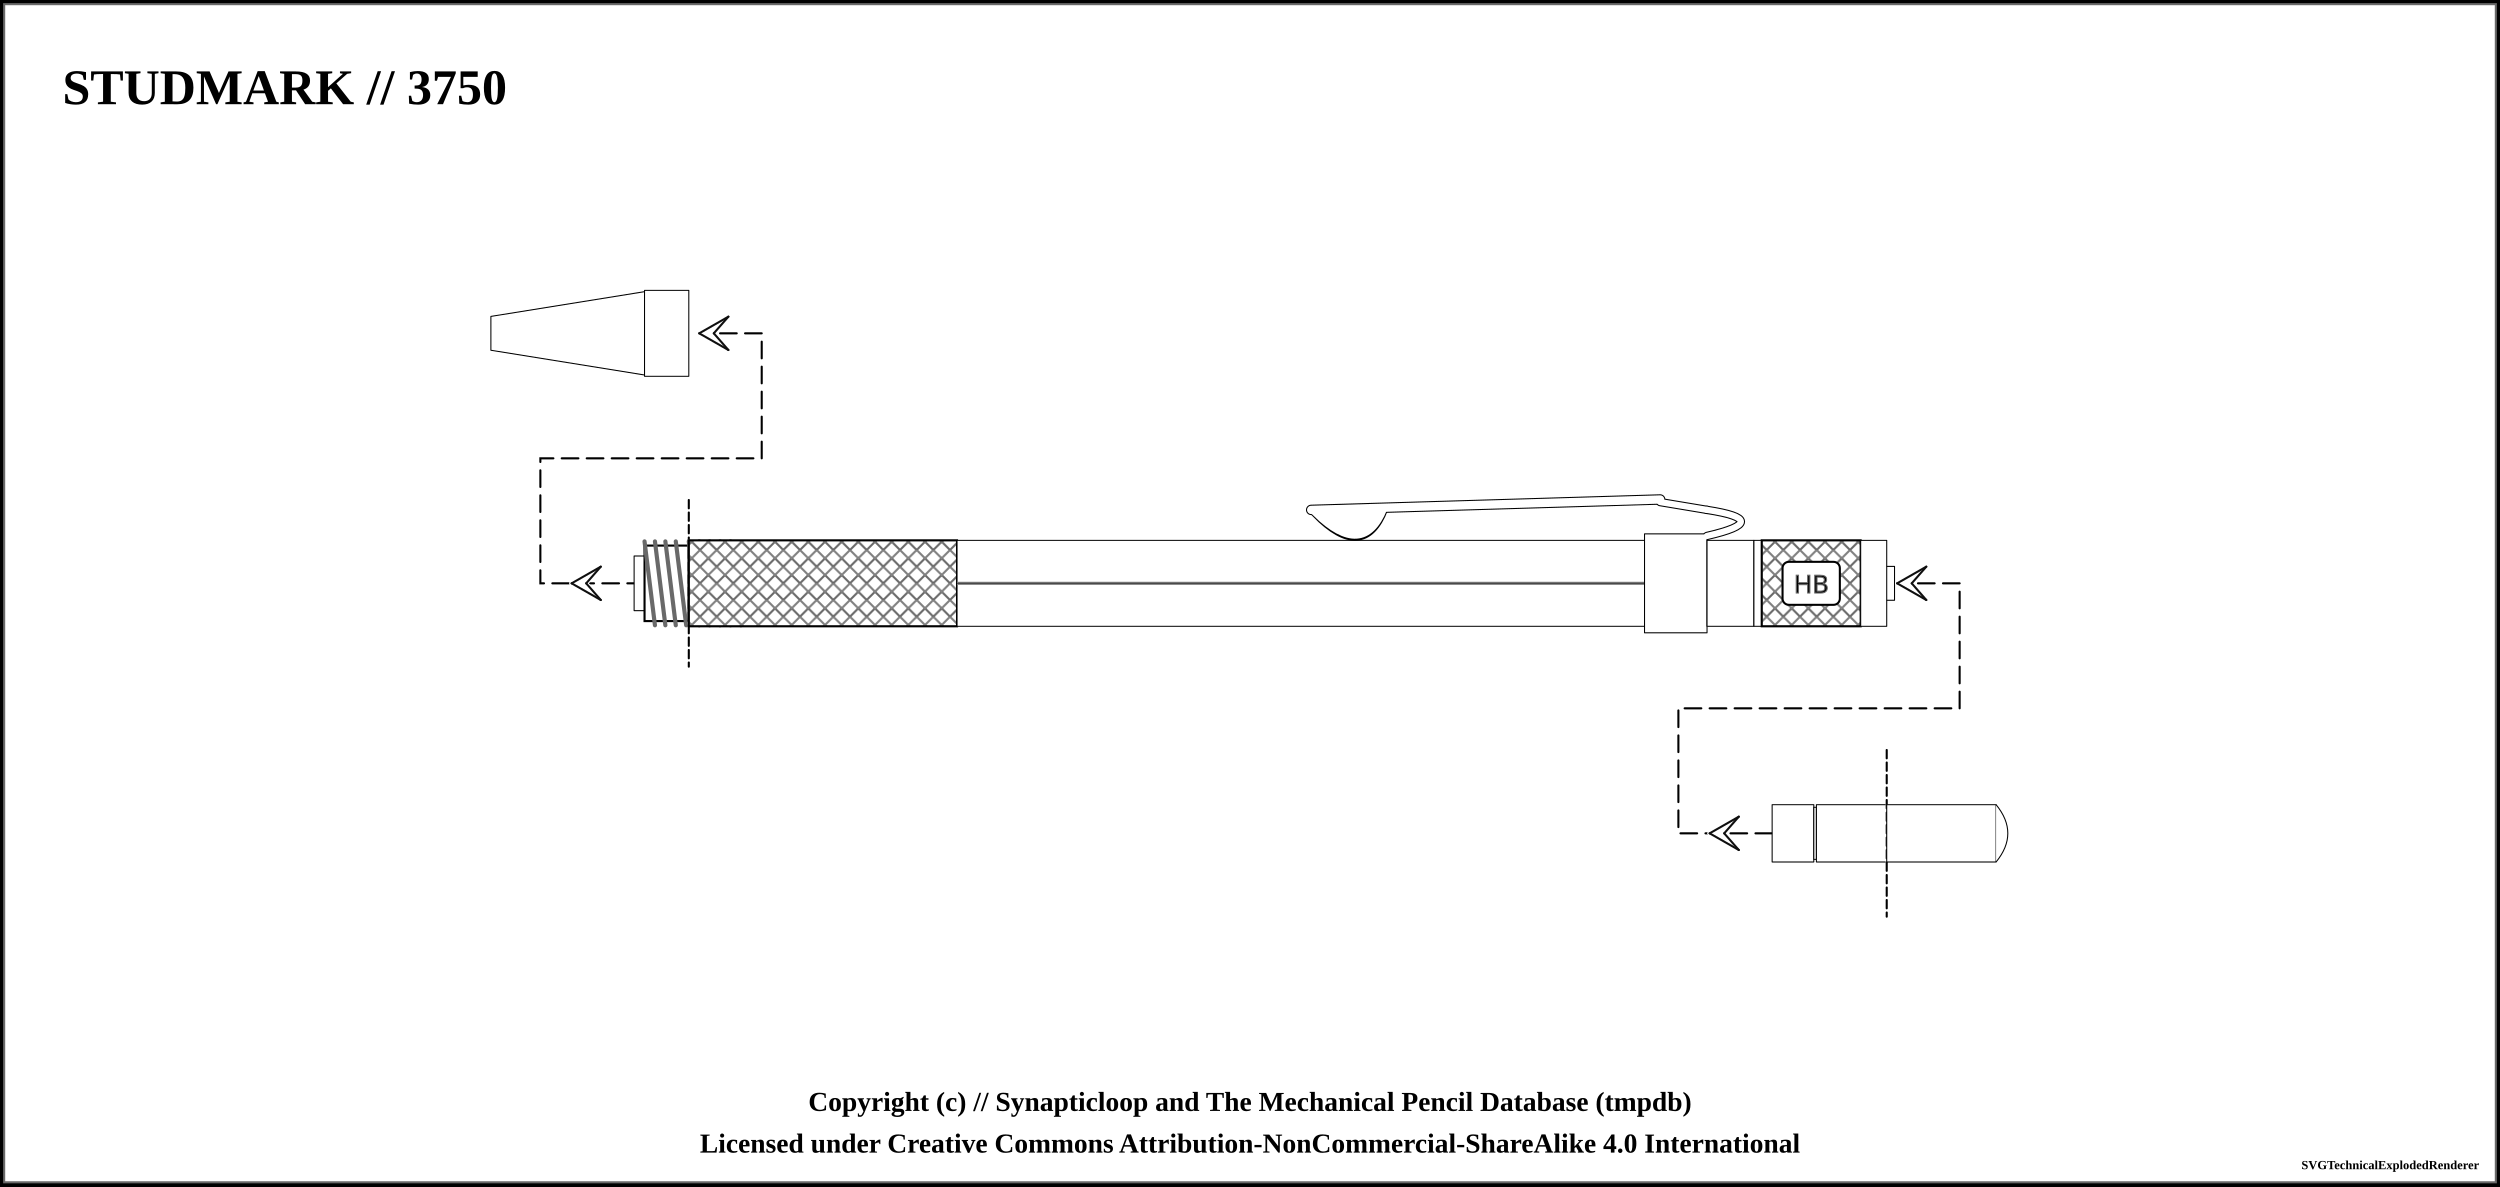
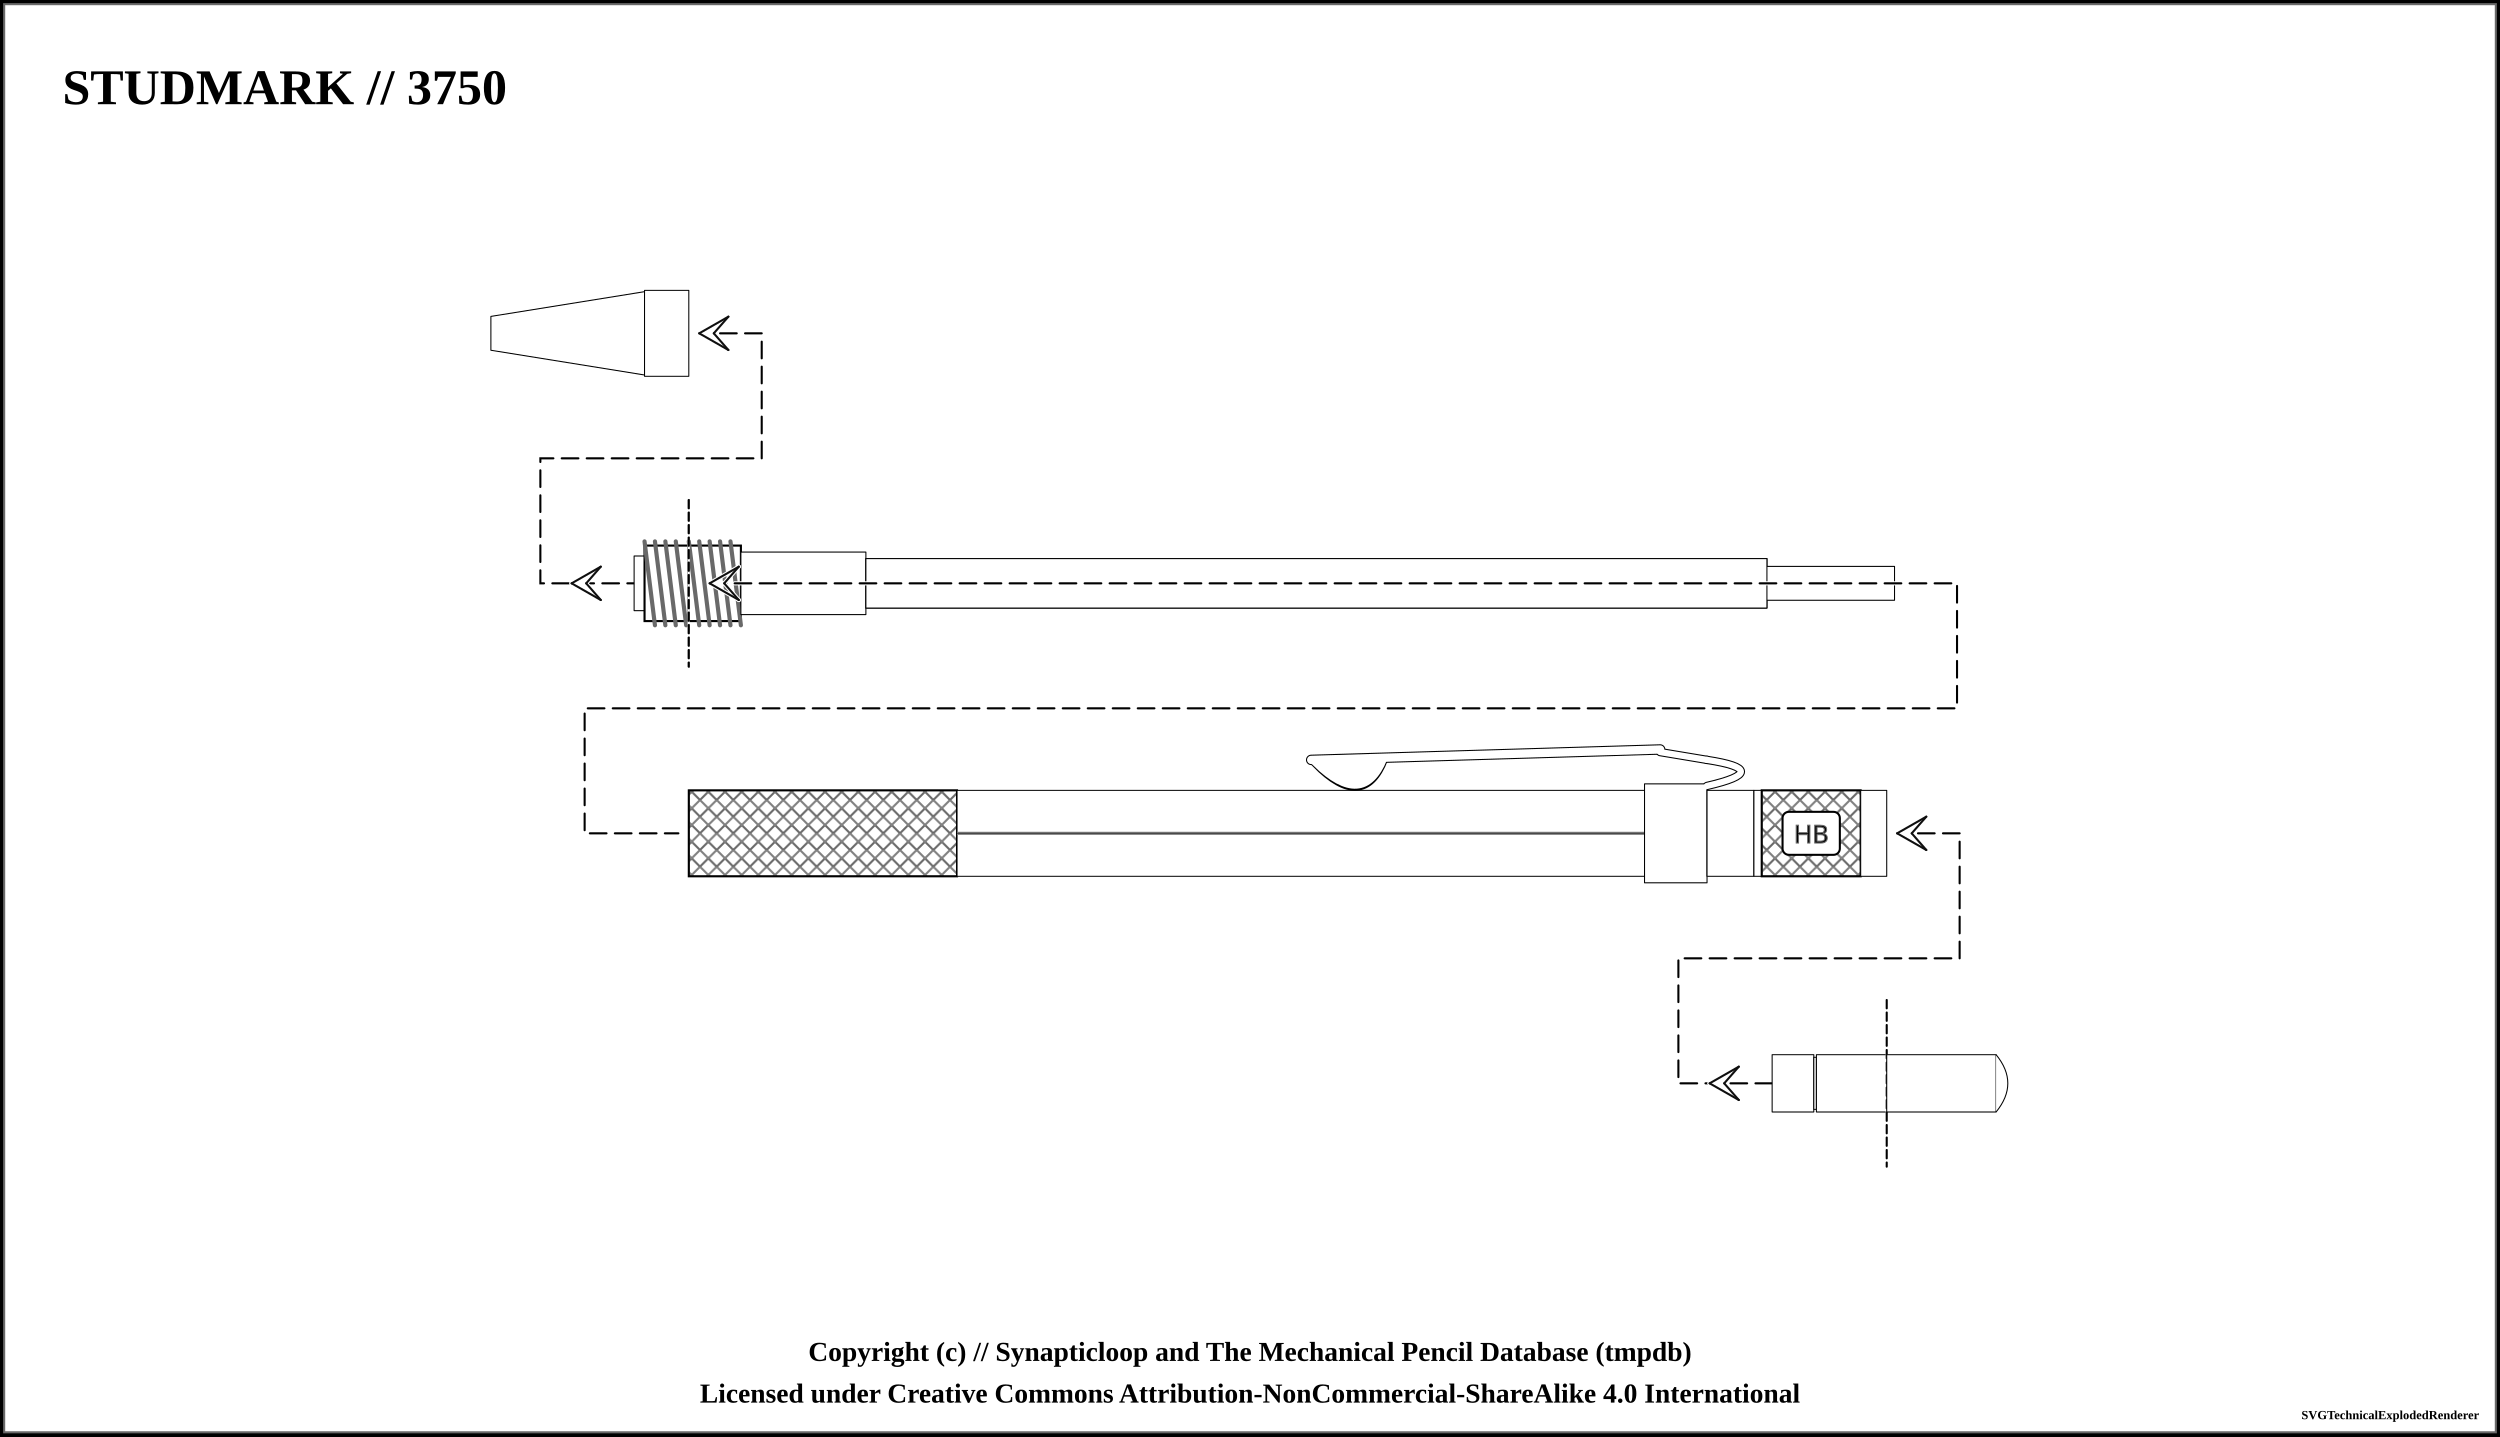
- <svg xmlns="http://www.w3.org/2000/svg" width="1200" height="569.5">
+ <svg xmlns="http://www.w3.org/2000/svg" width="1200" height="689.5">
  <pattern id="knurled-large" patternUnits="userSpaceOnUse" width="12" height="12">
    <path stroke="dimgray" stroke-linecap="round" stroke-width="1" d="M 6,6 L 12,12" />
    <path stroke="dimgray" stroke-linecap="round" stroke-width="1" d="M 6,6 L 0,12" />
    <path stroke="gray" stroke-linecap="round" stroke-width="1" d="M 6,6 L 12,0" />
    <path stroke="gray" stroke-linecap="round" stroke-width="1" d="M 6,6 L 0,0" />
  </pattern>
  <pattern id="knurled-small" patternUnits="userSpaceOnUse" width="4" height="4">
    <path stroke="dimgray" stroke-linecap="round" stroke-width="1" d="M 2,2 L 4,4" />
    <path stroke="dimgray" stroke-linecap="round" stroke-width="1" d="M 2,2 L 0,4" />
    <path stroke="gray" stroke-linecap="round" stroke-width="1" d="M 2,2 L 4,0" />
    <path stroke="gray" stroke-linecap="round" stroke-width="1" d="M 2,2 L 0,0" />
  </pattern>
  <pattern id="knurled" patternUnits="userSpaceOnUse" width="8" height="8">
    <path stroke="dimgray" stroke-linecap="round" stroke-width="1" d="M 4,4 L 8,8" />
    <path stroke="dimgray" stroke-linecap="round" stroke-width="1" d="M 4,4 L 0,8" />
    <path stroke="gray" stroke-linecap="round" stroke-width="1" d="M 4,4 L 8,0" />
    <path stroke="gray" stroke-linecap="round" stroke-width="1" d="M 4,4 L 0,0" />
  </pattern>
  <pattern id="lined" patternUnits="userSpaceOnUse" width="3" height="3">
    <path stroke="dimgray" stroke-linecap="round" stroke-width="1" d="M 0,0 L 3,0" />
  </pattern>
  <pattern id="ridged" patternUnits="userSpaceOnUse" width="3" height="3">
    <path stroke="dimgray" stroke-linecap="round" stroke-width="1" d="M 0,0 L 0,3" />
  </pattern>
  <pattern id="spring" patternUnits="userSpaceOnUse" width="8" height="100">
    <path stroke="dimgray" stroke-linecap="round" stroke-width="2" d="M 1,1 L 9,99" />
    <path stroke="white" stroke-linecap="round" stroke-width="1" d="M 1,1 L 9,99" />
  </pattern>
  <pattern id="knurled" patternUnits="userSpaceOnUse" width="8" height="8">
    <path stroke="dimgray" stroke-linecap="round" stroke-width="1" d="M 4,4 L 8,8" />
    <path stroke="dimgray" stroke-linecap="round" stroke-width="1" d="M 4,4 L 0,8" />
    <path stroke="gray" stroke-linecap="round" stroke-width="1" d="M 4,4 L 8,0" />
    <path stroke="gray" stroke-linecap="round" stroke-width="1" d="M 4,4 L 0,0" />
  </pattern>
-   <rect x="0" y="0" width="1200" height="569.5" fill="white" stroke="black" stroke-width="4" />
-   <rect x="2" y="2" width="1196" height="565.5" fill="white" stroke="dimgray" stroke-width="1" />
+   <rect x="0" y="0" width="1200" height="689.5" fill="white" stroke="black" stroke-width="4" />
+   <rect x="2" y="2" width="1196" height="685.5" fill="white" stroke="dimgray" stroke-width="1" />
  <g transform="rotate(0 0 0)">
    <text x="30" y="50" font-size="2.0em" font-weight="bold"> STUDMARK // 3750 </text>
    <path d="M235.625 151.875 L309.375 140 L309.375 180 L235.625 168.125 Z" stroke-width="0.5" stroke="black" stroke-linejoin="round" fill="white" fill-opacity="1" />
    <path d="M309.375 139.375 L330.625 139.375 L330.625 180.625 L309.375 180.625 Z" stroke-width="0.5" stroke="black" stroke-linejoin="round" fill="white" fill-opacity="1" />
    <path d="M 345.625 160 L 365.625 160 L 365.625 220 L 259.375 220 L 259.375 280 L 304.375 280 " fill="none" stroke="white" stroke-width="2" stroke-dasharray="8,4" stroke-linecap="round" />
    <path d="M 345.625 160 L 365.625 160 L 365.625 220 L 259.375 220 L 259.375 280 L 304.375 280 " fill="none" stroke="black" stroke-width="1" stroke-dasharray="8,4" stroke-linecap="round" />
    <line x1="335.625" y1="160" x2="342.625" y2="160" stroke-linecap="round" stroke="#ffffff" stroke-width="2.0" />
    <line x1="335.625" y1="160" x2="349.625" y2="152" stroke-linecap="round" stroke="#ffffff" stroke-width="2.0" />
    <line x1="349.625" y1="152" x2="342.625" y2="160" stroke-linecap="round" stroke="#ffffff" stroke-width="2.0" />
    <line x1="335.625" y1="160" x2="349.625" y2="168" stroke-linecap="round" stroke="#ffffff" stroke-width="2.0" />
    <line x1="349.625" y1="168" x2="342.625" y2="160" stroke-linecap="round" stroke="#ffffff" stroke-width="2.0" />
    <line x1="335.625" y1="160" x2="349.625" y2="152" stroke-linecap="round" stroke="#0f0f0f" stroke-width="1.0" />
    <line x1="349.625" y1="152" x2="342.625" y2="160" stroke-linecap="round" stroke="#0f0f0f" stroke-width="1.0" />
    <line x1="335.625" y1="160" x2="349.625" y2="168" stroke-linecap="round" stroke="#0f0f0f" stroke-width="1.0" />
    <line x1="349.625" y1="168" x2="342.625" y2="160" stroke-linecap="round" stroke="#0f0f0f" stroke-width="1.0" />
    <line x1="274.375" y1="280" x2="281.375" y2="280" stroke-linecap="round" stroke="#ffffff" stroke-width="2.0" />
    <line x1="274.375" y1="280" x2="288.375" y2="272" stroke-linecap="round" stroke="#ffffff" stroke-width="2.0" />
    <line x1="288.375" y1="272" x2="281.375" y2="280" stroke-linecap="round" stroke="#ffffff" stroke-width="2.0" />
    <line x1="274.375" y1="280" x2="288.375" y2="288" stroke-linecap="round" stroke="#ffffff" stroke-width="2.0" />
    <line x1="288.375" y1="288" x2="281.375" y2="280" stroke-linecap="round" stroke="#ffffff" stroke-width="2.0" />
    <line x1="274.375" y1="280" x2="288.375" y2="272" stroke-linecap="round" stroke="#0f0f0f" stroke-width="1.0" />
    <line x1="288.375" y1="272" x2="281.375" y2="280" stroke-linecap="round" stroke="#0f0f0f" stroke-width="1.0" />
    <line x1="274.375" y1="280" x2="288.375" y2="288" stroke-linecap="round" stroke="#0f0f0f" stroke-width="1.0" />
    <line x1="288.375" y1="288" x2="281.375" y2="280" stroke-linecap="round" stroke="#0f0f0f" stroke-width="1.0" />
    <path d="M304.375 266.875 L309.375 266.875 L309.375 293.125 L304.375 293.125 Z" stroke-width="0.5" stroke="black" stroke-linejoin="round" fill="white" fill-opacity="1" />
    <path d="M309.375 261.875 L330.625 261.875 L330.625 298.125 L309.375 298.125 Z" stroke-width="0.5" stroke="black" stroke-linejoin="round" fill="white" fill-opacity="1" />
    <path d="M309.375 261.875 L330.625 261.875 L330.625 298.125 L309.375 298.125 Z" stroke-width="1.0" stroke="black" fill="url(#threaded)" />
    <line x1="309.375" y1="259.875" x2="314.375" y2="300.125" stroke="dimgray" stroke-linecap="round" stroke-width="2" />
    <line x1="309.375" y1="259.875" x2="314.375" y2="300.125" stroke="[object Object]" stroke-linecap="round" stroke-width="1" />
    <line x1="314.375" y1="259.875" x2="319.375" y2="300.125" stroke="dimgray" stroke-linecap="round" stroke-width="2" />
    <line x1="314.375" y1="259.875" x2="319.375" y2="300.125" stroke="[object Object]" stroke-linecap="round" stroke-width="1" />
    <line x1="319.375" y1="259.875" x2="324.375" y2="300.125" stroke="dimgray" stroke-linecap="round" stroke-width="2" />
    <line x1="319.375" y1="259.875" x2="324.375" y2="300.125" stroke="[object Object]" stroke-linecap="round" stroke-width="1" />
    <line x1="324.375" y1="259.875" x2="329.375" y2="300.125" stroke="dimgray" stroke-linecap="round" stroke-width="2" />
    <line x1="324.375" y1="259.875" x2="329.375" y2="300.125" stroke="[object Object]" stroke-linecap="round" stroke-width="1" />
    <line x1="330.625" y1="240" x2="330.625" y2="320" stroke="white" stroke-linecap="round" stroke-width="1" />
    <line x1="330.625" y1="240" x2="330.625" y2="320" stroke="black" stroke-linecap="round" stroke-dasharray="4,2" stroke-width="1" />
    <path d="M330.625 261.875 L355.625 261.875 L355.625 298.125 L330.625 298.125 Z" stroke-width="0.5" stroke="black" stroke-linejoin="round" fill="white" fill-opacity="1" />
    <path d="M330.625 261.875 L355.625 261.875 L355.625 298.125 L330.625 298.125 Z" stroke-width="1.0" stroke="black" fill="url(#threaded)" />
    <line x1="330.625" y1="259.875" x2="335.625" y2="300.125" stroke="dimgray" stroke-linecap="round" stroke-width="2" />
    <line x1="330.625" y1="259.875" x2="335.625" y2="300.125" stroke="[object Object]" stroke-linecap="round" stroke-width="1" />
    <line x1="335.625" y1="259.875" x2="340.625" y2="300.125" stroke="dimgray" stroke-linecap="round" stroke-width="2" />
    <line x1="335.625" y1="259.875" x2="340.625" y2="300.125" stroke="[object Object]" stroke-linecap="round" stroke-width="1" />
    <line x1="340.625" y1="259.875" x2="345.625" y2="300.125" stroke="dimgray" stroke-linecap="round" stroke-width="2" />
    <line x1="340.625" y1="259.875" x2="345.625" y2="300.125" stroke="[object Object]" stroke-linecap="round" stroke-width="1" />
    <line x1="345.625" y1="259.875" x2="350.625" y2="300.125" stroke="dimgray" stroke-linecap="round" stroke-width="2" />
    <line x1="345.625" y1="259.875" x2="350.625" y2="300.125" stroke="[object Object]" stroke-linecap="round" stroke-width="1" />
    <line x1="350.625" y1="259.875" x2="355.625" y2="300.125" stroke="dimgray" stroke-linecap="round" stroke-width="2" />
    <line x1="350.625" y1="259.875" x2="355.625" y2="300.125" stroke="[object Object]" stroke-linecap="round" stroke-width="1" />
    <path d="M355.625 265 L415.625 265 L415.625 295 L355.625 295 Z" stroke-width="0.5" stroke="black" stroke-linejoin="round" fill="white" fill-opacity="1" />
    <path d="M415.625 268.125 L848.125 268.125 L848.125 291.875 L415.625 291.875 Z" stroke-width="0.5" stroke="black" stroke-linejoin="round" fill="white" fill-opacity="1" />
    <path d="M826.875 271.875 L909.375 271.875 L909.375 288.125 L826.875 288.125 Z" stroke-width="0.5" stroke="black" stroke-linejoin="round" fill="white" fill-opacity="1" />
    <path d="M415.625 268.125 L848.125 268.125 L848.125 291.875 L415.625 291.875 Z" stroke-width="0.5" stroke="black" stroke-linejoin="round" fill="white" fill-opacity="1" />
-     <path d="M330.625 259.375 L459.375 259.375 L459.375 300.625 L330.625 300.625 Z" stroke-width="0.5" stroke="black" stroke-linejoin="round" fill="white" fill-opacity="1" />
-     <path d="M330.625 259.375 L459.375 259.375 L459.375 300.625 L330.625 300.625 Z" stroke-width="1.0" stroke="black" fill="url(#knurled)" />
-     <path d="M459.375 259.375 L789.375 259.375 L789.375 300.625 L459.375 300.625 Z" stroke-width="0.5" stroke="black" stroke-linejoin="round" fill="white" fill-opacity="1" />
-     <line x1="459.375" y1="280" x2="789.375" y2="280" stroke-width="1.5" stroke="gray" fill="gray" stroke-opacity="1.0" />
-     <line x1="459.375" y1="280" x2="789.375" y2="280" stroke-width="0.5" stroke="black" fill="none" stroke-opacity="0.5" />
-     <path d="M631.5 246.5 Q654.375 269.75 664.375 244.25 Z" stroke-width="4" stroke="black" fill="dimgray" stroke-linecap="round" />
-     <line x1="629.375" y1="244.75" x2="796.875" y2="239.75" stroke-width="5" stroke="black" fill="dimgray" stroke-linecap="round" />
-     <line x1="796.875" y1="241" x2="819.375" y2="244.75" stroke-width="4" stroke="black" fill="dimgray" stroke-linecap="round" />
-     <path d="M819.375 244.75 Q851.875 249.75 819.375 257.25" stroke-width="4" stroke="black" fill="none" stroke-linecap="round" />
-     <path d="M789.375 256.25 L819.375 256.25 L819.375 303.75 L789.375 303.75 Z" stroke-width="0.5" stroke="black" stroke-linejoin="round" fill="white" fill-opacity="1" />
-     <path d="M631.5 246.5 Q654.375 268.75 664.375 244.25 Z" stroke-width="3" stroke="white" fill="white" stroke-linecap="round" />
-     <line x1="629.375" y1="244.75" x2="796.875" y2="239.75" stroke-width="4" stroke="white" fill="white" stroke-linecap="round" />
-     <line x1="796.875" y1="241" x2="819.375" y2="244.75" stroke-width="3" stroke="white" fill="white" stroke-linecap="round" />
-     <path d="M819.375 244.75 Q851.875 249.75 819.375 257.25" stroke-width="3" stroke="white" fill="none" stroke-linecap="round" />
-     <path d="M819.375 259.375 L841.875 259.375 L841.875 300.625 L819.375 300.625 Z" stroke-width="0.5" stroke="black" stroke-linejoin="round" fill="white" fill-opacity="1" />
-     <path d="M841.875 259.375 L845.625 259.375 L845.625 300.625 L841.875 300.625 Z" stroke-width="0.5" stroke="black" stroke-linejoin="round" fill="white" fill-opacity="1" />
-     <path d="M845.625 259.375 L893.125 259.375 L893.125 300.625 L845.625 300.625 Z" stroke-width="0.5" stroke="black" stroke-linejoin="round" fill="white" fill-opacity="1" />
-     <path d="M845.625 259.375 L893.125 259.375 L893.125 300.625 L845.625 300.625 Z" stroke-width="1.0" stroke="black" fill="url(#knurled)" />
-     <rect x="855.625" y="269.688" width="27.5" height="20.625" rx="3" ry="3" stroke-width="1" stroke="black" fill="white" />
-     <text x="869.375" y="280" text-anchor="middle" dominant-baseline="central">
+     <line x1="330.625" y1="240" x2="330.625" y2="320" stroke="white" stroke-linecap="round" stroke-width="1" />
+     <line x1="330.625" y1="240" x2="330.625" y2="320" stroke="black" stroke-linecap="round" stroke-dasharray="4,2" stroke-width="1" />
+     <path d="M 340.625 280 L 939.375 280 L 939.375 340 L 280.625 340 L 280.625 400 L 325.625 400 " fill="none" stroke="white" stroke-width="2" stroke-dasharray="8,4" stroke-linecap="round" />
+     <path d="M 340.625 280 L 939.375 280 L 939.375 340 L 280.625 340 L 280.625 400 L 325.625 400 " fill="none" stroke="black" stroke-width="1" stroke-dasharray="8,4" stroke-linecap="round" />
+     <line x1="340.625" y1="280" x2="347.625" y2="280" stroke-linecap="round" stroke="#ffffff" stroke-width="2.0" />
+     <line x1="340.625" y1="280" x2="354.625" y2="272" stroke-linecap="round" stroke="#ffffff" stroke-width="2.0" />
+     <line x1="354.625" y1="272" x2="347.625" y2="280" stroke-linecap="round" stroke="#ffffff" stroke-width="2.0" />
+     <line x1="340.625" y1="280" x2="354.625" y2="288" stroke-linecap="round" stroke="#ffffff" stroke-width="2.0" />
+     <line x1="354.625" y1="288" x2="347.625" y2="280" stroke-linecap="round" stroke="#ffffff" stroke-width="2.0" />
+     <line x1="340.625" y1="280" x2="354.625" y2="272" stroke-linecap="round" stroke="#0f0f0f" stroke-width="1.0" />
+     <line x1="354.625" y1="272" x2="347.625" y2="280" stroke-linecap="round" stroke="#0f0f0f" stroke-width="1.0" />
+     <line x1="340.625" y1="280" x2="354.625" y2="288" stroke-linecap="round" stroke="#0f0f0f" stroke-width="1.0" />
+     <line x1="354.625" y1="288" x2="347.625" y2="280" stroke-linecap="round" stroke="#0f0f0f" stroke-width="1.0" />
+     <path d="M330.625 379.375 L459.375 379.375 L459.375 420.625 L330.625 420.625 Z" stroke-width="0.5" stroke="black" stroke-linejoin="round" fill="white" fill-opacity="1" />
+     <path d="M330.625 379.375 L459.375 379.375 L459.375 420.625 L330.625 420.625 Z" stroke-width="1.0" stroke="black" fill="url(#knurled)" />
+     <path d="M459.375 379.375 L789.375 379.375 L789.375 420.625 L459.375 420.625 Z" stroke-width="0.5" stroke="black" stroke-linejoin="round" fill="white" fill-opacity="1" />
+     <line x1="459.375" y1="400" x2="789.375" y2="400" stroke-width="1.5" stroke="gray" fill="gray" stroke-opacity="1.0" />
+     <line x1="459.375" y1="400" x2="789.375" y2="400" stroke-width="0.5" stroke="black" fill="none" stroke-opacity="0.5" />
+     <path d="M631.5 366.5 Q654.375 389.75 664.375 364.25 Z" stroke-width="4" stroke="black" fill="dimgray" stroke-linecap="round" />
+     <line x1="629.375" y1="364.75" x2="796.875" y2="359.75" stroke-width="5" stroke="black" fill="dimgray" stroke-linecap="round" />
+     <line x1="796.875" y1="361" x2="819.375" y2="364.75" stroke-width="4" stroke="black" fill="dimgray" stroke-linecap="round" />
+     <path d="M819.375 364.75 Q851.875 369.75 819.375 377.25" stroke-width="4" stroke="black" fill="none" stroke-linecap="round" />
+     <path d="M789.375 376.25 L819.375 376.25 L819.375 423.75 L789.375 423.75 Z" stroke-width="0.5" stroke="black" stroke-linejoin="round" fill="white" fill-opacity="1" />
+     <path d="M631.5 366.5 Q654.375 388.75 664.375 364.25 Z" stroke-width="3" stroke="white" fill="white" stroke-linecap="round" />
+     <line x1="629.375" y1="364.75" x2="796.875" y2="359.75" stroke-width="4" stroke="white" fill="white" stroke-linecap="round" />
+     <line x1="796.875" y1="361" x2="819.375" y2="364.75" stroke-width="3" stroke="white" fill="white" stroke-linecap="round" />
+     <path d="M819.375 364.75 Q851.875 369.75 819.375 377.25" stroke-width="3" stroke="white" fill="none" stroke-linecap="round" />
+     <path d="M819.375 379.375 L841.875 379.375 L841.875 420.625 L819.375 420.625 Z" stroke-width="0.5" stroke="black" stroke-linejoin="round" fill="white" fill-opacity="1" />
+     <path d="M841.875 379.375 L845.625 379.375 L845.625 420.625 L841.875 420.625 Z" stroke-width="0.5" stroke="black" stroke-linejoin="round" fill="white" fill-opacity="1" />
+     <path d="M845.625 379.375 L893.125 379.375 L893.125 420.625 L845.625 420.625 Z" stroke-width="0.5" stroke="black" stroke-linejoin="round" fill="white" fill-opacity="1" />
+     <path d="M845.625 379.375 L893.125 379.375 L893.125 420.625 L845.625 420.625 Z" stroke-width="1.0" stroke="black" fill="url(#knurled)" />
+     <rect x="855.625" y="389.688" width="27.5" height="20.625" rx="3" ry="3" stroke-width="1" stroke="black" fill="white" />
+     <text x="869.375" y="400" text-anchor="middle" dominant-baseline="central">
      <tspan stroke="dimgray" stroke-width="0.5" font-family="sans-serif" fill="black" textLength="{this.width * 5 - 24}"> HB</tspan>
    </text>
-     <path d="M893.125 259.375 L905.625 259.375 L905.625 300.625 L893.125 300.625 Z" stroke-width="0.5" stroke="black" stroke-linejoin="round" fill="white" fill-opacity="1" />
-     <path d="M 920.625 280 L 940.625 280 L 940.625 340 L 805.625 340 L 805.625 400 L 850.625 400 " fill="none" stroke="white" stroke-width="2" stroke-dasharray="8,4" stroke-linecap="round" />
-     <path d="M 920.625 280 L 940.625 280 L 940.625 340 L 805.625 340 L 805.625 400 L 850.625 400 " fill="none" stroke="black" stroke-width="1" stroke-dasharray="8,4" stroke-linecap="round" />
-     <line x1="910.625" y1="280" x2="917.625" y2="280" stroke-linecap="round" stroke="#ffffff" stroke-width="2.0" />
-     <line x1="910.625" y1="280" x2="924.625" y2="272" stroke-linecap="round" stroke="#ffffff" stroke-width="2.0" />
-     <line x1="924.625" y1="272" x2="917.625" y2="280" stroke-linecap="round" stroke="#ffffff" stroke-width="2.0" />
-     <line x1="910.625" y1="280" x2="924.625" y2="288" stroke-linecap="round" stroke="#ffffff" stroke-width="2.0" />
-     <line x1="924.625" y1="288" x2="917.625" y2="280" stroke-linecap="round" stroke="#ffffff" stroke-width="2.0" />
-     <line x1="910.625" y1="280" x2="924.625" y2="272" stroke-linecap="round" stroke="#0f0f0f" stroke-width="1.0" />
-     <line x1="924.625" y1="272" x2="917.625" y2="280" stroke-linecap="round" stroke="#0f0f0f" stroke-width="1.0" />
-     <line x1="910.625" y1="280" x2="924.625" y2="288" stroke-linecap="round" stroke="#0f0f0f" stroke-width="1.0" />
-     <line x1="924.625" y1="288" x2="917.625" y2="280" stroke-linecap="round" stroke="#0f0f0f" stroke-width="1.0" />
-     <line x1="820.625" y1="400" x2="827.625" y2="400" stroke-linecap="round" stroke="#ffffff" stroke-width="2.0" />
-     <line x1="820.625" y1="400" x2="834.625" y2="392" stroke-linecap="round" stroke="#ffffff" stroke-width="2.0" />
-     <line x1="834.625" y1="392" x2="827.625" y2="400" stroke-linecap="round" stroke="#ffffff" stroke-width="2.0" />
-     <line x1="820.625" y1="400" x2="834.625" y2="408" stroke-linecap="round" stroke="#ffffff" stroke-width="2.0" />
-     <line x1="834.625" y1="408" x2="827.625" y2="400" stroke-linecap="round" stroke="#ffffff" stroke-width="2.0" />
-     <line x1="820.625" y1="400" x2="834.625" y2="392" stroke-linecap="round" stroke="#0f0f0f" stroke-width="1.0" />
-     <line x1="834.625" y1="392" x2="827.625" y2="400" stroke-linecap="round" stroke="#0f0f0f" stroke-width="1.0" />
-     <line x1="820.625" y1="400" x2="834.625" y2="408" stroke-linecap="round" stroke="#0f0f0f" stroke-width="1.0" />
-     <line x1="834.625" y1="408" x2="827.625" y2="400" stroke-linecap="round" stroke="#0f0f0f" stroke-width="1.0" />
-     <path d="M850.625 386.25 L870.625 386.25 L870.625 413.75 L850.625 413.75 Z" stroke-width="0.5" stroke="black" stroke-linejoin="round" fill="white" fill-opacity="1" />
-     <path d="M870.625 387.5 L871.875 387.5 L871.875 412.5 L870.625 412.5 Z" stroke-width="0.5" stroke="black" stroke-linejoin="round" fill="white" fill-opacity="1" />
-     <path d="M871.875 386.25 L905.625 386.25 L905.625 413.75 L871.875 413.75 Z" stroke-width="0.5" stroke="black" stroke-linejoin="round" fill="white" fill-opacity="1" />
-     <line x1="905.625" y1="360" x2="905.625" y2="440" stroke="white" stroke-linecap="round" stroke-width="1" />
-     <line x1="905.625" y1="360" x2="905.625" y2="440" stroke="black" stroke-linecap="round" stroke-dasharray="4,2" stroke-width="1" />
-     <path d="M905.625 386.25 L958.125 386.25 L958.125 413.75 L905.625 413.75 Z" stroke-width="0.5" stroke="black" stroke-linejoin="round" fill="white" fill-opacity="1" />
-     <path d="M958.125 386.25 Q969.375 400 958.125 413.75" stroke-width="0.5" stroke="black" stroke-linejoin="round" fill="white" fill-opacity="1" />
+     <path d="M893.125 379.375 L905.625 379.375 L905.625 420.625 L893.125 420.625 Z" stroke-width="0.5" stroke="black" stroke-linejoin="round" fill="white" fill-opacity="1" />
+     <path d="M 920.625 400 L 940.625 400 L 940.625 460 L 805.625 460 L 805.625 520 L 850.625 520 " fill="none" stroke="white" stroke-width="2" stroke-dasharray="8,4" stroke-linecap="round" />
+     <path d="M 920.625 400 L 940.625 400 L 940.625 460 L 805.625 460 L 805.625 520 L 850.625 520 " fill="none" stroke="black" stroke-width="1" stroke-dasharray="8,4" stroke-linecap="round" />
+     <line x1="910.625" y1="400" x2="917.625" y2="400" stroke-linecap="round" stroke="#ffffff" stroke-width="2.0" />
+     <line x1="910.625" y1="400" x2="924.625" y2="392" stroke-linecap="round" stroke="#ffffff" stroke-width="2.0" />
+     <line x1="924.625" y1="392" x2="917.625" y2="400" stroke-linecap="round" stroke="#ffffff" stroke-width="2.0" />
+     <line x1="910.625" y1="400" x2="924.625" y2="408" stroke-linecap="round" stroke="#ffffff" stroke-width="2.0" />
+     <line x1="924.625" y1="408" x2="917.625" y2="400" stroke-linecap="round" stroke="#ffffff" stroke-width="2.0" />
+     <line x1="910.625" y1="400" x2="924.625" y2="392" stroke-linecap="round" stroke="#0f0f0f" stroke-width="1.0" />
+     <line x1="924.625" y1="392" x2="917.625" y2="400" stroke-linecap="round" stroke="#0f0f0f" stroke-width="1.0" />
+     <line x1="910.625" y1="400" x2="924.625" y2="408" stroke-linecap="round" stroke="#0f0f0f" stroke-width="1.0" />
+     <line x1="924.625" y1="408" x2="917.625" y2="400" stroke-linecap="round" stroke="#0f0f0f" stroke-width="1.0" />
+     <line x1="820.625" y1="520" x2="827.625" y2="520" stroke-linecap="round" stroke="#ffffff" stroke-width="2.0" />
+     <line x1="820.625" y1="520" x2="834.625" y2="512" stroke-linecap="round" stroke="#ffffff" stroke-width="2.0" />
+     <line x1="834.625" y1="512" x2="827.625" y2="520" stroke-linecap="round" stroke="#ffffff" stroke-width="2.0" />
+     <line x1="820.625" y1="520" x2="834.625" y2="528" stroke-linecap="round" stroke="#ffffff" stroke-width="2.0" />
+     <line x1="834.625" y1="528" x2="827.625" y2="520" stroke-linecap="round" stroke="#ffffff" stroke-width="2.0" />
+     <line x1="820.625" y1="520" x2="834.625" y2="512" stroke-linecap="round" stroke="#0f0f0f" stroke-width="1.0" />
+     <line x1="834.625" y1="512" x2="827.625" y2="520" stroke-linecap="round" stroke="#0f0f0f" stroke-width="1.0" />
+     <line x1="820.625" y1="520" x2="834.625" y2="528" stroke-linecap="round" stroke="#0f0f0f" stroke-width="1.0" />
+     <line x1="834.625" y1="528" x2="827.625" y2="520" stroke-linecap="round" stroke="#0f0f0f" stroke-width="1.0" />
+     <path d="M850.625 506.25 L870.625 506.25 L870.625 533.75 L850.625 533.75 Z" stroke-width="0.5" stroke="black" stroke-linejoin="round" fill="white" fill-opacity="1" />
+     <path d="M870.625 507.5 L871.875 507.5 L871.875 532.5 L870.625 532.5 Z" stroke-width="0.5" stroke="black" stroke-linejoin="round" fill="white" fill-opacity="1" />
+     <path d="M871.875 506.25 L905.625 506.25 L905.625 533.75 L871.875 533.75 Z" stroke-width="0.5" stroke="black" stroke-linejoin="round" fill="white" fill-opacity="1" />
+     <line x1="905.625" y1="480" x2="905.625" y2="560" stroke="white" stroke-linecap="round" stroke-width="1" />
+     <line x1="905.625" y1="480" x2="905.625" y2="560" stroke="black" stroke-linecap="round" stroke-dasharray="4,2" stroke-width="1" />
+     <path d="M905.625 506.25 L958.125 506.25 L958.125 533.75 L905.625 533.75 Z" stroke-width="0.5" stroke="black" stroke-linejoin="round" fill="white" fill-opacity="1" />
+     <path d="M958.125 506.25 Q969.375 520 958.125 533.75" stroke-width="0.5" stroke="black" stroke-linejoin="round" fill="white" fill-opacity="1" />
  </g>
-   <text x="50%" y="529.5" font-size="1.1em" font-weight="bold" text-anchor="middle" dominant-baseline="middle">Copyright (c) // Synapticloop and The Mechanical Pencil Database (tmpdb)</text>
-   <text x="50%" y="549.5" font-size="1.1em" font-weight="bold" text-anchor="middle" dominant-baseline="middle">Licensed under Creative Commons Attribution-NonCommercial-ShareAlike 4.0 International</text>
-   <text x="1190" y="559.5" font-size="0.5em" font-weight="bold" text-anchor="end" dominant-baseline="middle">SVGTechnicalExplodedRenderer</text>
+   <text x="50%" y="649.5" font-size="1.1em" font-weight="bold" text-anchor="middle" dominant-baseline="middle">Copyright (c) // Synapticloop and The Mechanical Pencil Database (tmpdb)</text>
+   <text x="50%" y="669.5" font-size="1.1em" font-weight="bold" text-anchor="middle" dominant-baseline="middle">Licensed under Creative Commons Attribution-NonCommercial-ShareAlike 4.0 International</text>
+   <text x="1190" y="679.5" font-size="0.5em" font-weight="bold" text-anchor="end" dominant-baseline="middle">SVGTechnicalExplodedRenderer</text>
</svg>
